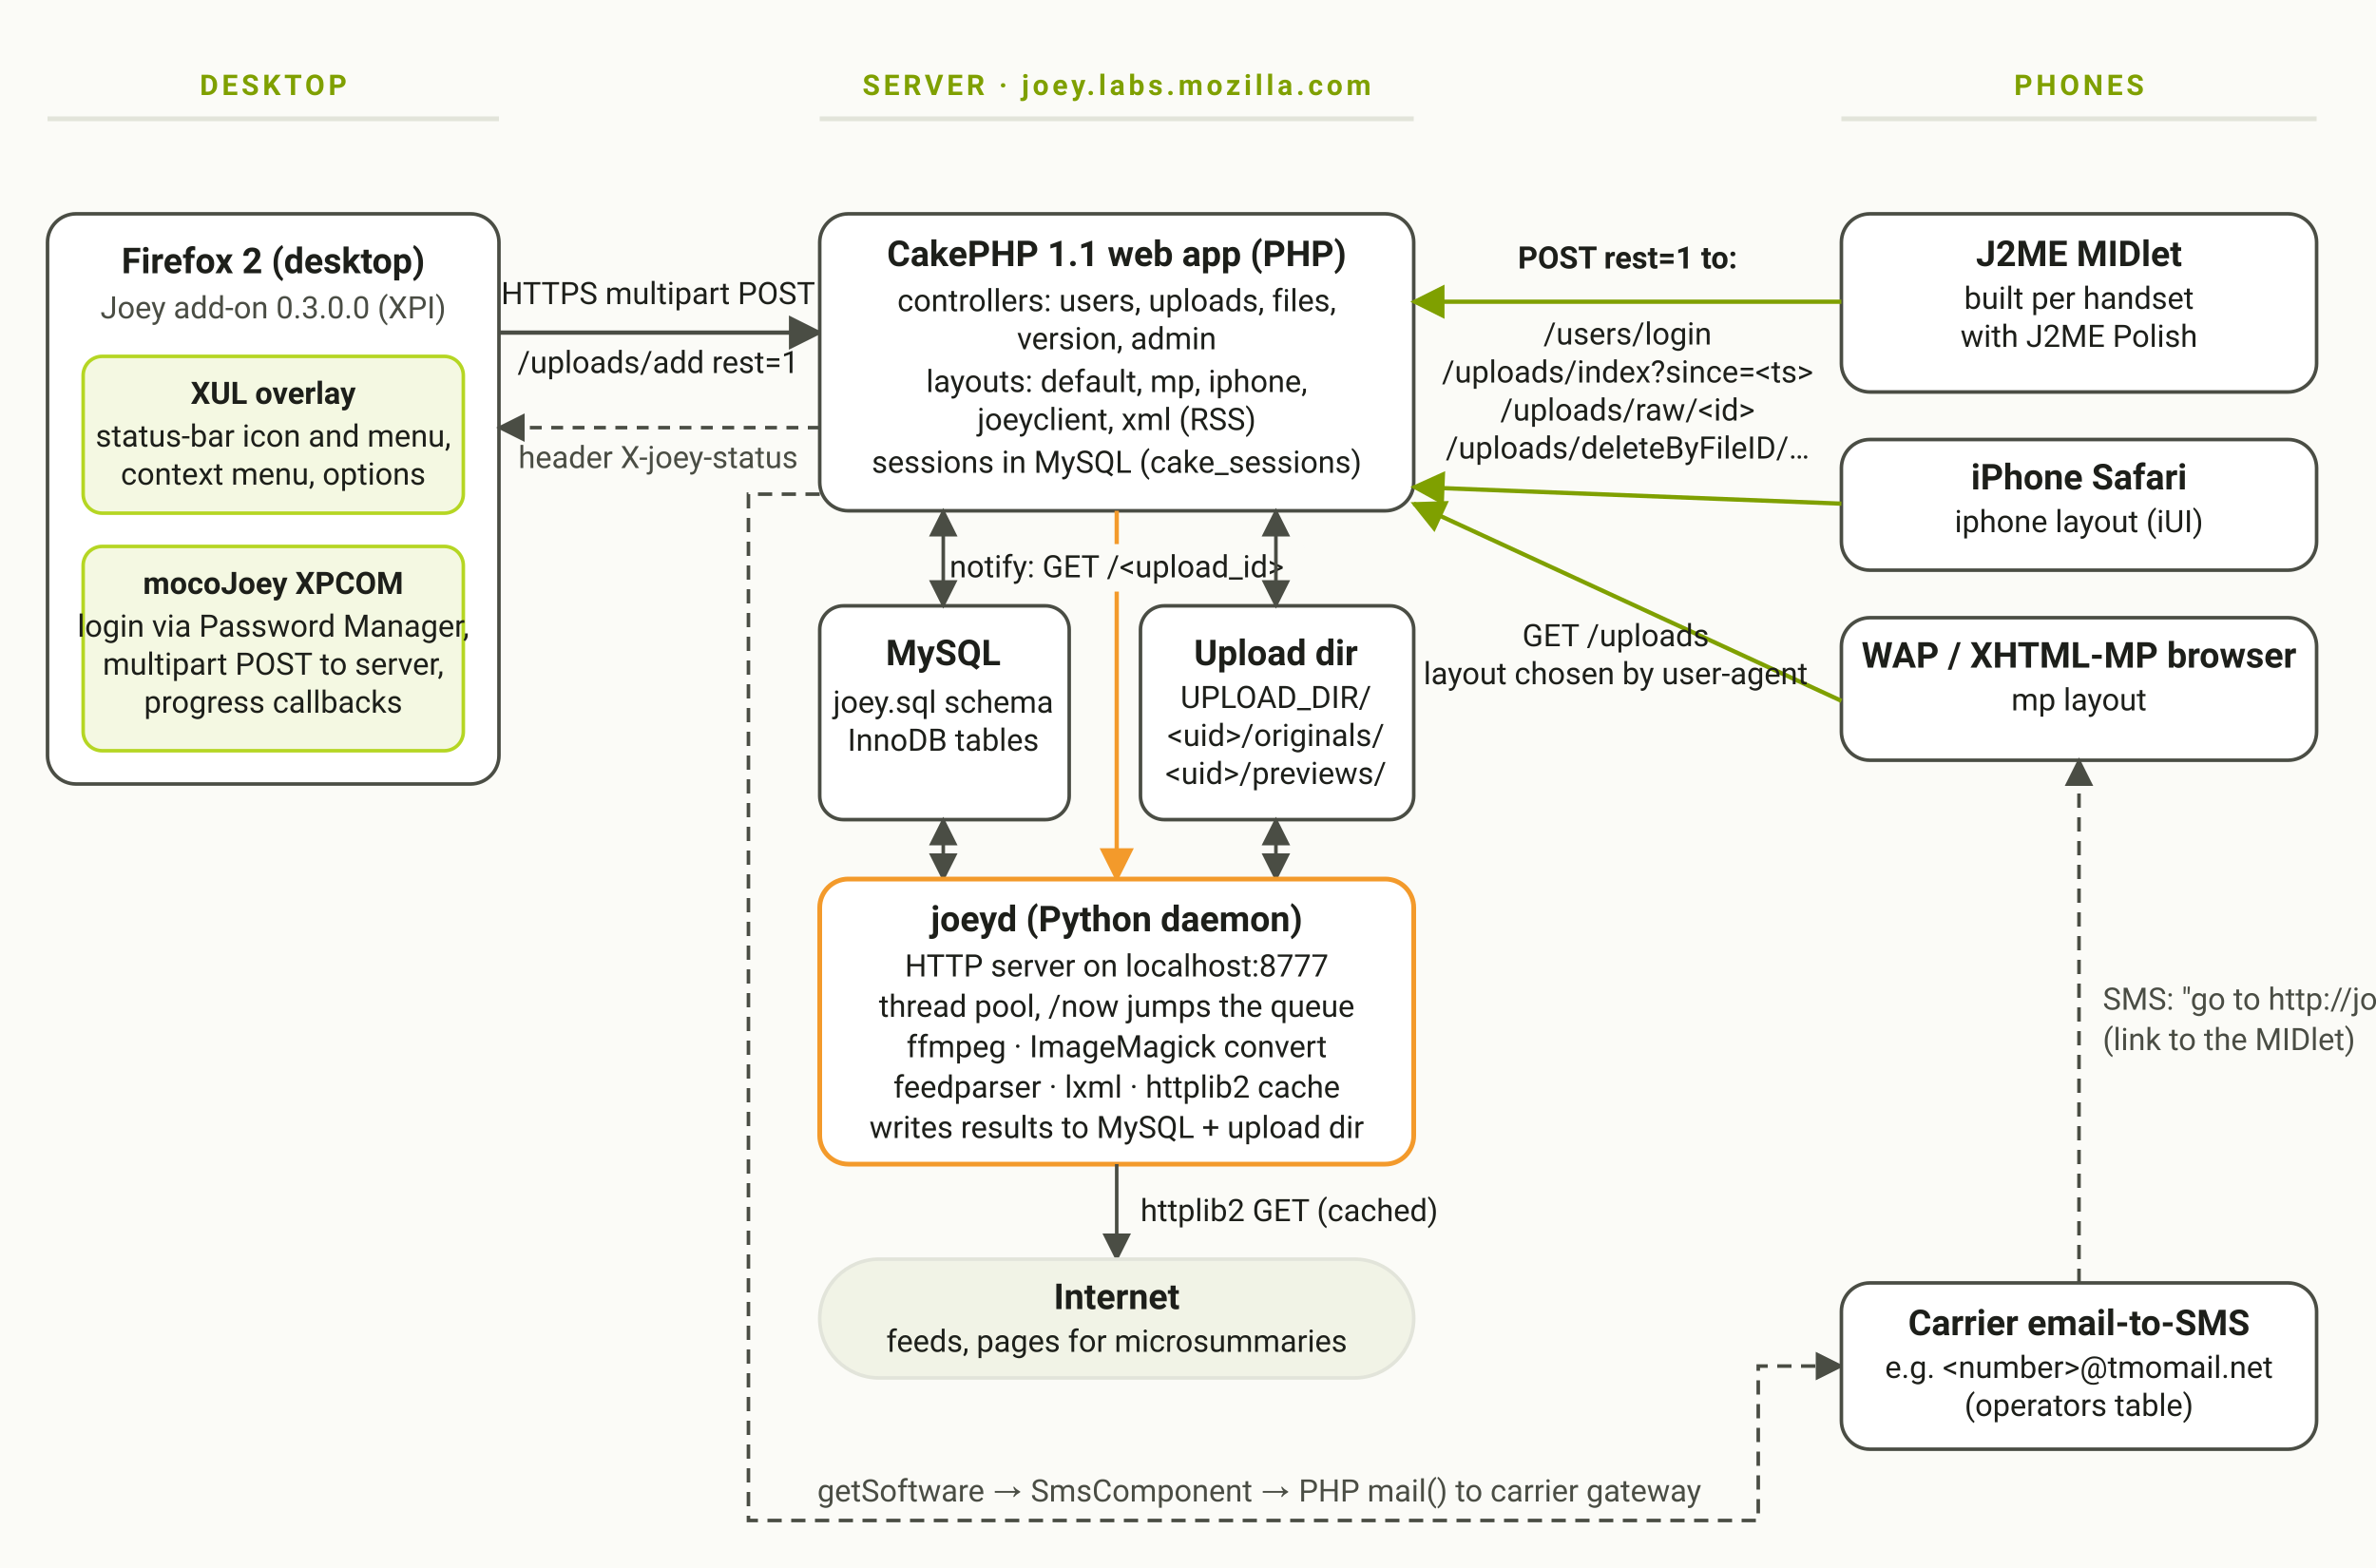
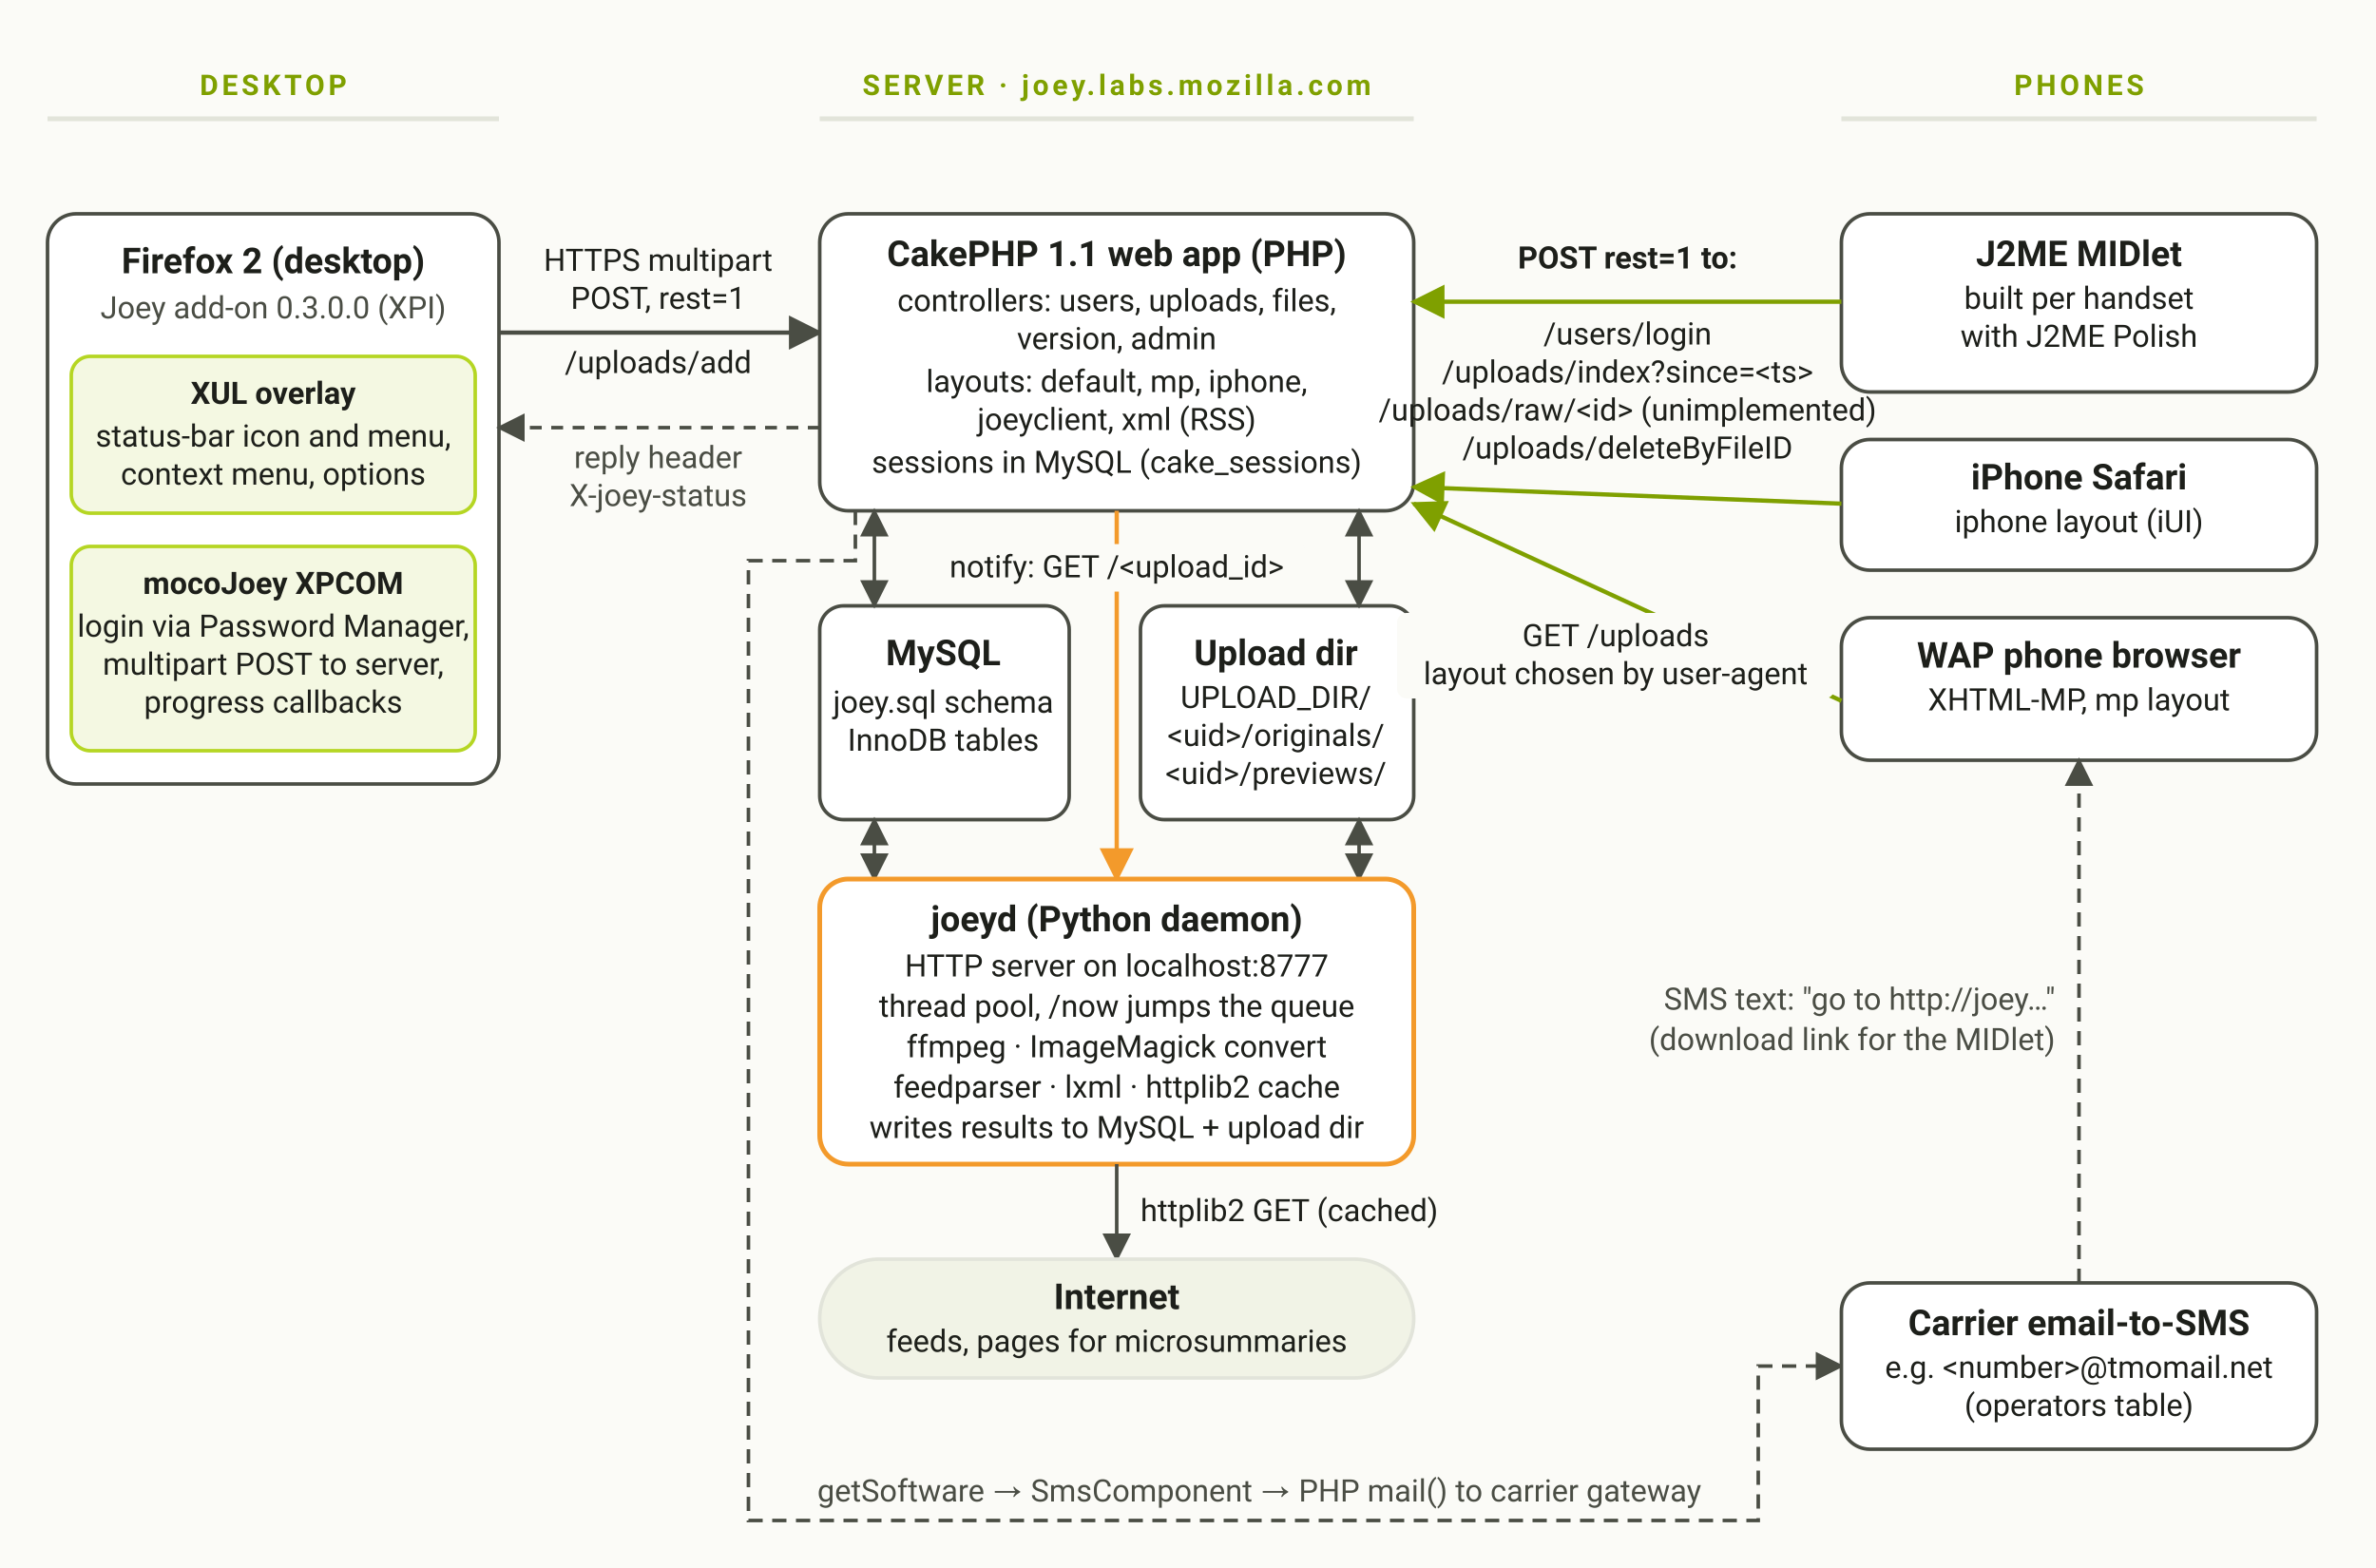
<svg xmlns="http://www.w3.org/2000/svg" viewBox="0 0 1000 660" width="1000" height="660" font-family="-apple-system, 'Segoe UI', Roboto, Helvetica, Arial, sans-serif" font-size="13" fill="#1d1f1a">
  <defs>
    <marker id="arrow" viewBox="0 0 10 10" refX="9" refY="5" markerWidth="8" markerHeight="8" orient="auto-start-reverse">
      <path d="M0,0 L10,5 L0,10 z" fill="#4a4d44" />
    </marker>
    <marker id="arrowg" viewBox="0 0 10 10" refX="9" refY="5" markerWidth="8" markerHeight="8" orient="auto-start-reverse">
      <path d="M0,0 L10,5 L0,10 z" fill="#7fa000" />
    </marker>
    <marker id="arrowo" viewBox="0 0 10 10" refX="9" refY="5" markerWidth="8" markerHeight="8" orient="auto-start-reverse">
      <path d="M0,0 L10,5 L0,10 z" fill="#f39a2b" />
    </marker>
  </defs>
  <rect width="1000" height="660" fill="#fbfbf7" />
  <g font-size="12" font-weight="700" fill="#7fa000" letter-spacing="1.5">
    <text x="115" y="40" text-anchor="middle">DESKTOP</text>
    <text x="470" y="40" text-anchor="middle">SERVER  ·  joey.labs.mozilla.com</text>
    <text x="875" y="40" text-anchor="middle">PHONES</text>
  </g>
  <g stroke="#e2e4da" stroke-width="2">
    <line x1="20" y1="50" x2="210" y2="50" />
    <line x1="345" y1="50" x2="595" y2="50" />
    <line x1="775" y1="50" x2="975" y2="50" />
  </g>
  <rect x="20" y="90" width="190" height="240" rx="12" fill="#fff" stroke="#4a4d44" stroke-width="1.5" />
  <text x="115" y="115" text-anchor="middle" font-size="15" font-weight="700">Firefox 2 (desktop)</text>
  <text x="115" y="134" text-anchor="middle" fill="#4a4d44">Joey add-on 0.3.0.0 (XPI)</text>
-   <rect x="35" y="150" width="160" height="66" rx="8" fill="#f4f8e2" stroke="#b5d623" stroke-width="1.5" />
+   <rect x="30" y="150" width="170" height="66" rx="8" fill="#f4f8e2" stroke="#b5d623" stroke-width="1.5" />
  <text x="115" y="170" text-anchor="middle" font-weight="700">XUL overlay</text>
  <text x="115" y="188" text-anchor="middle">status-bar icon and menu,</text>
  <text x="115" y="204" text-anchor="middle">context menu, options</text>
-   <rect x="35" y="230" width="160" height="86" rx="8" fill="#f4f8e2" stroke="#b5d623" stroke-width="1.5" />
+   <rect x="30" y="230" width="170" height="86" rx="8" fill="#f4f8e2" stroke="#b5d623" stroke-width="1.5" />
  <text x="115" y="250" text-anchor="middle" font-weight="700">mocoJoey XPCOM</text>
  <text x="115" y="268" text-anchor="middle">login via Password Manager,</text>
  <text x="115" y="284" text-anchor="middle">multipart POST to server,</text>
  <text x="115" y="300" text-anchor="middle">progress callbacks</text>
  <line x1="210" y1="140" x2="345" y2="140" stroke="#4a4d44" stroke-width="1.8" marker-end="url(#arrow)" />
-   <text x="277" y="128" text-anchor="middle">HTTPS multipart POST</text>
-   <text x="277" y="157" text-anchor="middle">/uploads/add  rest=1</text>
+   <text x="277" y="114" text-anchor="middle">HTTPS multipart</text>
+   <text x="277" y="130" text-anchor="middle">POST, rest=1</text>
+   <text x="277" y="157" text-anchor="middle">/uploads/add</text>
  <line x1="345" y1="180" x2="210" y2="180" stroke="#4a4d44" stroke-width="1.5" stroke-dasharray="5 4" marker-end="url(#arrow)" />
-   <text x="277" y="197" text-anchor="middle" fill="#4a4d44">header X-joey-status</text>
+   <text x="277" y="197" text-anchor="middle" fill="#4a4d44">reply header</text>
+   <text x="277" y="213" text-anchor="middle" fill="#4a4d44">X-joey-status</text>
  <rect x="345" y="90" width="250" height="125" rx="12" fill="#fff" stroke="#4a4d44" stroke-width="1.5" />
  <text x="470" y="112" text-anchor="middle" font-size="15" font-weight="700">CakePHP 1.1 web app (PHP)</text>
  <text x="470" y="131" text-anchor="middle">controllers: users, uploads, files,</text>
  <text x="470" y="147" text-anchor="middle">version, admin</text>
  <text x="470" y="165" text-anchor="middle">layouts: default, mp, iphone,</text>
  <text x="470" y="181" text-anchor="middle">joeyclient, xml (RSS)</text>
  <text x="470" y="199" text-anchor="middle">sessions in MySQL (cake_sessions)</text>
  <line x1="470" y1="215" x2="470" y2="370" stroke="#f39a2b" stroke-width="1.8" marker-end="url(#arrowo)" />
  <rect x="390" y="229" width="160" height="20" rx="4" fill="#fbfbf7" />
  <text x="470" y="243" text-anchor="middle" fill="#1d1f1a">notify: GET /&lt;upload_id&gt;</text>
  <rect x="345" y="255" width="105" height="90" rx="10" fill="#fff" stroke="#4a4d44" stroke-width="1.5" />
  <text x="397" y="280" text-anchor="middle" font-size="15" font-weight="700">MySQL</text>
  <text x="397" y="300" text-anchor="middle">joey.sql schema</text>
  <text x="397" y="316" text-anchor="middle">InnoDB tables</text>
  <rect x="480" y="255" width="115" height="90" rx="10" fill="#fff" stroke="#4a4d44" stroke-width="1.5" />
  <text x="537" y="280" text-anchor="middle" font-size="15" font-weight="700">Upload dir</text>
  <text x="537" y="298" text-anchor="middle">UPLOAD_DIR/</text>
  <text x="537" y="314" text-anchor="middle">&lt;uid&gt;/originals/</text>
  <text x="537" y="330" text-anchor="middle">&lt;uid&gt;/previews/</text>
  <g stroke="#4a4d44" stroke-width="1.5">
-     <line x1="397" y1="215" x2="397" y2="255" marker-start="url(#arrow)" marker-end="url(#arrow)" />
-     <line x1="537" y1="215" x2="537" y2="255" marker-start="url(#arrow)" marker-end="url(#arrow)" />
-     <line x1="397" y1="345" x2="397" y2="370" marker-start="url(#arrow)" marker-end="url(#arrow)" />
-     <line x1="537" y1="345" x2="537" y2="370" marker-start="url(#arrow)" marker-end="url(#arrow)" />
+     <line x1="368" y1="215" x2="368" y2="255" marker-start="url(#arrow)" marker-end="url(#arrow)" />
+     <line x1="572" y1="215" x2="572" y2="255" marker-start="url(#arrow)" marker-end="url(#arrow)" />
+     <line x1="368" y1="345" x2="368" y2="370" marker-start="url(#arrow)" marker-end="url(#arrow)" />
+     <line x1="572" y1="345" x2="572" y2="370" marker-start="url(#arrow)" marker-end="url(#arrow)" />
  </g>
  <rect x="345" y="370" width="250" height="120" rx="12" fill="#fff" stroke="#f39a2b" stroke-width="2" />
  <text x="470" y="392" text-anchor="middle" font-size="15" font-weight="700">joeyd (Python daemon)</text>
  <text x="470" y="411" text-anchor="middle">HTTP server on localhost:8777</text>
  <text x="470" y="428" text-anchor="middle">thread pool, /now jumps the queue</text>
  <text x="470" y="445" text-anchor="middle">ffmpeg · ImageMagick convert</text>
  <text x="470" y="462" text-anchor="middle">feedparser · lxml · httplib2 cache</text>
  <text x="470" y="479" text-anchor="middle">writes results to MySQL + upload dir</text>
  <line x1="470" y1="490" x2="470" y2="530" stroke="#4a4d44" stroke-width="1.5" marker-end="url(#arrow)" />
  <text x="480" y="514">httplib2 GET (cached)</text>
  <rect x="345" y="530" width="250" height="50" rx="25" fill="#f1f3e6" stroke="#e2e4da" stroke-width="1.5" />
  <text x="470" y="551" text-anchor="middle" font-size="15" font-weight="700">Internet</text>
  <text x="470" y="569" text-anchor="middle">feeds, pages for microsummaries</text>
  <rect x="775" y="90" width="200" height="75" rx="12" fill="#fff" stroke="#4a4d44" stroke-width="1.5" />
  <text x="875" y="112" text-anchor="middle" font-size="15" font-weight="700">J2ME MIDlet</text>
  <text x="875" y="130" text-anchor="middle">built per handset</text>
  <text x="875" y="146" text-anchor="middle">with J2ME Polish</text>
  <rect x="775" y="185" width="200" height="55" rx="12" fill="#fff" stroke="#4a4d44" stroke-width="1.5" />
  <text x="875" y="206" text-anchor="middle" font-size="15" font-weight="700">iPhone Safari</text>
  <text x="875" y="224" text-anchor="middle">iphone layout (iUI)</text>
  <rect x="775" y="260" width="200" height="60" rx="12" fill="#fff" stroke="#4a4d44" stroke-width="1.5" />
-   <text x="875" y="281" text-anchor="middle" font-size="15" font-weight="700">WAP / XHTML-MP browser</text>
-   <text x="875" y="299" text-anchor="middle">mp layout</text>
+   <text x="875" y="281" text-anchor="middle" font-size="15" font-weight="700">WAP phone browser</text>
+   <text x="875" y="299" text-anchor="middle">XHTML-MP, mp layout</text>
  <line x1="775" y1="127" x2="595" y2="127" stroke="#7fa000" stroke-width="1.8" marker-end="url(#arrowg)" />
  <text x="685" y="113" text-anchor="middle" font-weight="700">POST rest=1 to:</text>
  <text x="685" y="145" text-anchor="middle">/users/login</text>
  <text x="685" y="161" text-anchor="middle">/uploads/index?since=&lt;ts&gt;</text>
-   <text x="685" y="177" text-anchor="middle">/uploads/raw/&lt;id&gt;</text>
-   <text x="685" y="193" text-anchor="middle">/uploads/deleteByFileID/…</text>
+   <text x="685" y="177" text-anchor="middle">/uploads/raw/&lt;id&gt; (unimplemented)</text>
+   <text x="685" y="193" text-anchor="middle">/uploads/deleteByFileID</text>
  <line x1="775" y1="212" x2="595" y2="205" stroke="#7fa000" stroke-width="1.8" marker-end="url(#arrowg)" />
  <line x1="775" y1="295" x2="595" y2="212" stroke="#7fa000" stroke-width="1.8" marker-end="url(#arrowg)" />
+   <rect x="588" y="258" width="184" height="36" rx="4" fill="#fbfbf7" />
  <text x="680" y="272" text-anchor="middle">GET /uploads</text>
  <text x="680" y="288" text-anchor="middle">layout chosen by user-agent</text>
-   <path d="M345,208 L315,208 L315,640 L740,640 L740,575 L775,575" fill="none" stroke="#4a4d44" stroke-width="1.5" stroke-dasharray="6 4" marker-end="url(#arrow)" />
+   <path d="M360,215 L360,236 L315,236 L315,640 L740,640 L740,575 L775,575" fill="none" stroke="#4a4d44" stroke-width="1.5" stroke-dasharray="6 4" marker-end="url(#arrow)" />
  <text x="530" y="632" text-anchor="middle" fill="#4a4d44">getSoftware → SmsComponent → PHP mail() to carrier gateway</text>
  <rect x="775" y="540" width="200" height="70" rx="12" fill="#fff" stroke="#4a4d44" stroke-width="1.5" />
  <text x="875" y="562" text-anchor="middle" font-size="15" font-weight="700">Carrier email-to-SMS</text>
  <text x="875" y="580" text-anchor="middle">e.g. &lt;number&gt;@tmomail.net</text>
  <text x="875" y="596" text-anchor="middle">(operators table)</text>
  <line x1="875" y1="540" x2="875" y2="320" stroke="#4a4d44" stroke-width="1.5" stroke-dasharray="6 4" marker-end="url(#arrow)" />
-   <text x="885" y="425" fill="#4a4d44">SMS: "go to http://joey…"</text>
-   <text x="885" y="442" fill="#4a4d44">(link to the MIDlet)</text>
+   <text x="865" y="425" text-anchor="end" fill="#4a4d44">SMS text: "go to http://joey…"</text>
+   <text x="865" y="442" text-anchor="end" fill="#4a4d44">(download link for the MIDlet)</text>
</svg>
